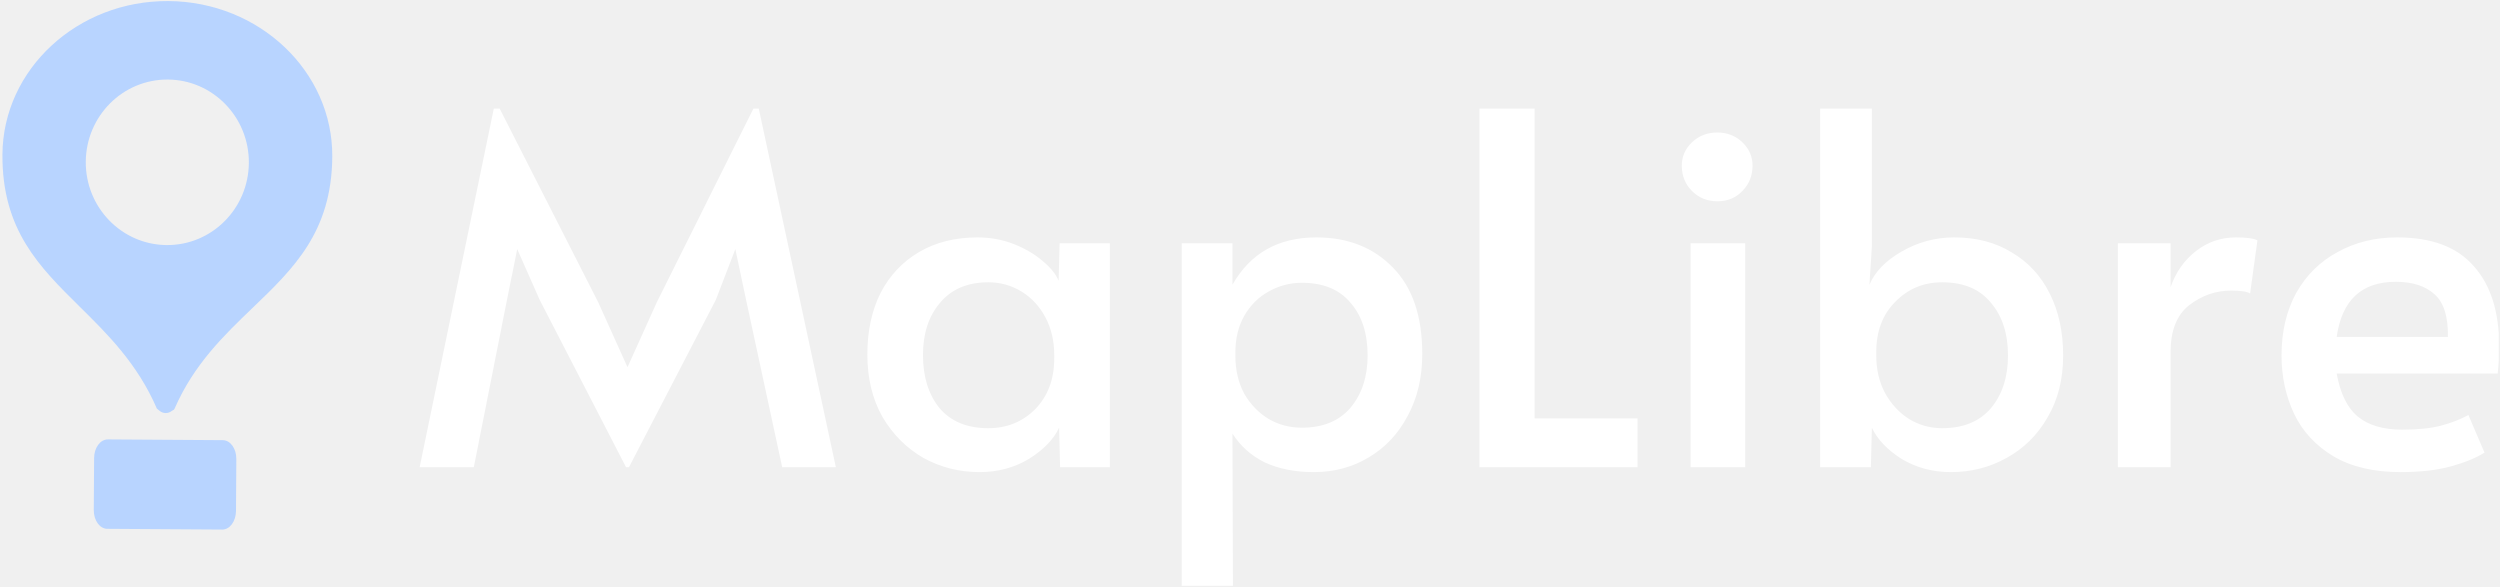
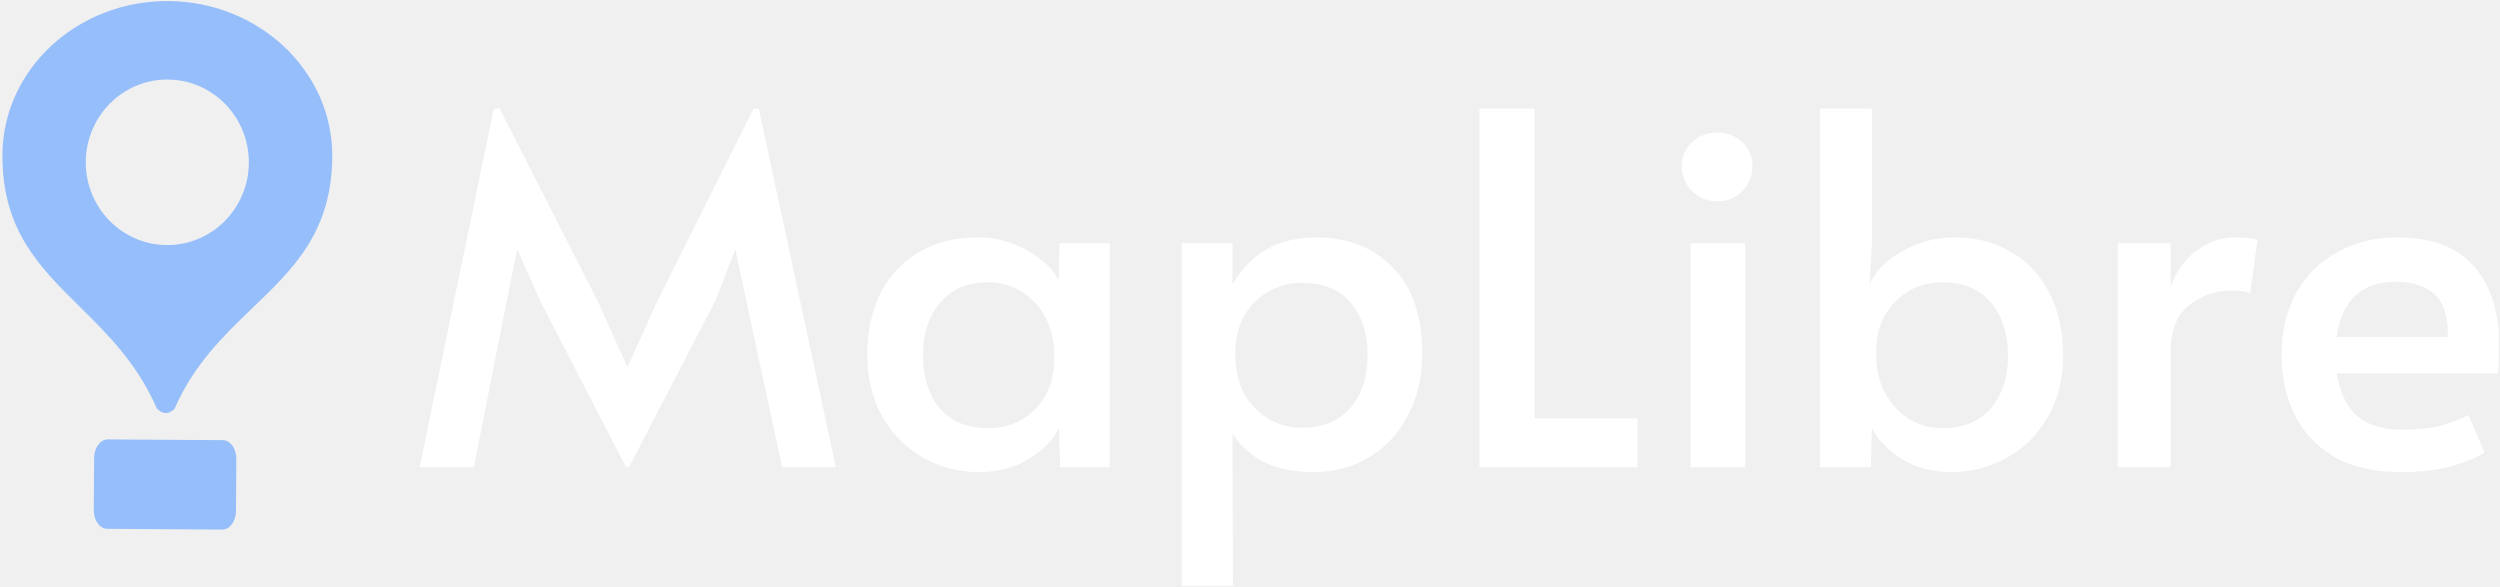
<svg xmlns="http://www.w3.org/2000/svg" width="1356" height="318" fill="none" viewBox="0 0 1356 318">
  <g clip-path="url(#a)">
-     <g clip-path="url(#b)">
-       <path fill="#fff" d="m292.72 162.643-12.175-27.525-5.558 27.525-17.997 90.78h-29.378l40.229-194.529h3.176l53.463 105.072 15.879 35.201 15.88-35.201 52.404-105.072h2.911l41.817 194.529h-29.113l-19.585-90.78-5.823-27.525-10.586 27.525-47.111 90.78h-1.587l-46.846-90.78Zm238.603 93.427c-10.939 0-21.085-2.559-30.436-7.675-9.175-5.294-16.586-12.704-22.232-22.232-5.47-9.705-8.204-20.997-8.204-33.877 0-12.704 2.381-23.82 7.145-33.348 4.941-9.528 11.91-16.939 20.909-22.232 8.999-5.293 19.585-7.94 31.76-7.94 7.057 0 13.674 1.235 19.85 3.705 6.175 2.471 11.38 5.558 15.615 9.264 4.234 3.528 7.058 7.057 8.469 10.586l.529-20.379h27.261v121.481h-26.996l-.529-21.438c-3 6.352-8.47 11.998-16.409 16.939-7.94 4.764-16.851 7.146-26.732 7.146Zm4.764-23.82c10.058 0 18.527-3.441 25.408-10.322 6.881-7.058 10.322-16.233 10.322-27.525v-1.853c0-7.587-1.588-14.38-4.764-20.379-3.176-5.999-7.499-10.675-12.968-14.027-5.47-3.353-11.469-5.029-17.998-5.029-11.292 0-20.026 3.706-26.201 11.116-6.176 7.234-9.264 16.674-9.264 28.319 0 11.822 3 21.438 8.999 28.849 6.175 7.234 14.998 10.851 26.466 10.851Zm104.87-100.308h27.525v22.497c9.704-17.115 24.878-25.673 45.522-25.673 17.115 0 30.966 5.47 41.552 16.409 10.587 10.763 15.88 26.379 15.88 46.846 0 12.704-2.646 23.908-7.94 33.612-5.116 9.705-12.174 17.204-21.173 22.497-8.822 5.293-18.703 7.94-29.642 7.94-10.234 0-19.144-1.765-26.731-5.293-7.411-3.706-13.234-8.911-17.468-15.616l.264 82.576h-27.789V131.942Zm65.107 100.043c11.469 0 20.291-3.617 26.467-10.851 6.175-7.411 9.263-16.85 9.263-28.319 0-11.998-3.088-21.526-9.263-28.584-5.999-7.234-14.822-10.851-26.467-10.851-6.352 0-12.351 1.588-17.997 4.764-5.47 2.999-9.881 7.41-13.233 13.233-3.176 5.646-4.764 12.263-4.764 19.85v1.853c0 7.587 1.588 14.38 4.764 20.379 3.352 5.822 7.763 10.41 13.233 13.762 5.47 3.176 11.469 4.764 17.997 4.764Zm96.4-173.09h29.907v168.062h55.844v26.466h-85.751V58.894Zm114.505 73.047h29.642v121.481h-29.642V131.942Zm14.556-22.761c-5.47 0-10.057-1.853-13.762-5.558-3.706-3.705-5.558-8.293-5.558-13.763 0-4.94 1.852-9.175 5.558-12.704 3.705-3.529 8.292-5.293 13.762-5.293 5.293 0 9.793 1.764 13.498 5.293 3.705 3.53 5.558 7.764 5.558 12.704 0 5.47-1.853 10.058-5.558 13.763-3.529 3.705-8.028 5.558-13.498 5.558ZM1058.18 256.07c-9.89 0-18.8-2.382-26.74-7.146-7.76-4.941-13.14-10.587-16.14-16.939l-.53 21.438h-27.525V58.894h28.055v74.901l-1.32 20.644c3-7.058 8.82-13.057 17.46-17.998 8.83-5.117 18.35-7.675 28.59-7.675 12 0 22.41 2.735 31.23 8.205 9 5.293 15.88 12.792 20.64 22.496 4.77 9.528 7.15 20.644 7.15 33.348 0 12.88-2.82 24.084-8.47 33.612-5.47 9.528-12.88 16.851-22.23 21.968-9.18 5.116-19.23 7.675-30.17 7.675Zm-4.77-23.82c11.47 0 20.29-3.617 26.47-10.851 6.17-7.411 9.26-16.939 9.26-28.584 0-11.822-3.09-21.35-9.26-28.584-6-7.411-14.82-11.116-26.47-11.116-10.06 0-18.52 3.529-25.41 10.587-6.88 6.881-10.32 15.968-10.32 27.26v1.853c0 7.587 1.59 14.38 4.77 20.379 3.35 5.999 7.67 10.675 12.96 14.027 5.47 3.353 11.47 5.029 18 5.029Zm95.33-100.308h28.58v23.82c2.83-8.117 7.41-14.645 13.77-19.585 6.35-4.941 13.58-7.411 21.7-7.411 5.65 0 9.53.529 11.64 1.588l-3.97 28.848c-1.58-1.058-5.02-1.588-10.32-1.588-8.29 0-15.88 2.647-22.76 7.94-6.7 5.294-10.06 13.763-10.06 25.408v62.461h-28.58V131.942Zm153.34 124.128c-14.47 0-26.55-2.823-36.26-8.469-9.7-5.823-16.85-13.498-21.44-23.026-4.58-9.705-6.88-20.291-6.88-31.76 0-12.88 2.65-24.173 7.94-33.877 5.47-9.705 12.97-17.115 22.5-22.232 9.53-5.293 20.29-7.94 32.29-7.94 18.7 0 32.55 5.205 41.55 15.615 9.18 10.234 13.76 24.702 13.76 43.405 0 4.764-.26 9.705-.79 14.822h-87.34c1.94 10.763 5.73 18.526 11.38 23.29 5.82 4.764 13.85 7.146 24.08 7.146 8.47 0 15.44-.706 20.91-2.117 5.47-1.412 10.5-3.353 15.09-5.823l8.73 20.379c-4.41 2.823-10.41 5.293-17.99 7.411-7.59 2.117-16.77 3.176-27.53 3.176Zm25.67-73.312c.18-10.94-2.2-18.615-7.14-23.026-4.94-4.588-12-6.881-21.18-6.881-18.52 0-29.2 9.969-32.02 29.907h60.34Z" />
-       <path fill="#B8D4FF" fill-rule="evenodd" d="M91.32.578C41.994.258 1.624 37.59 1.323 83.793c-.266 40.912 19.964 60.885 41.871 82.513 15.273 15.078 31.36 30.96 41.885 55.302.71.577 1.185.962 1.389 1.144a5.164 5.164 0 0 0 3.398 1.286 5.172 5.172 0 0 0 3.416-1.241c.055-.049.156-.092.28-.145.34-.146.857-.368 1.124-.983 10.49-24.11 26.806-39.778 42.388-54.74 22.189-21.307 42.888-41.184 43.153-81.972C180.528 38.753 140.647.9 91.32.578Zm-.86 132.349c24.424.159 44.356-19.81 44.517-44.602.161-24.792-19.509-45.019-43.934-45.178-24.425-.159-44.356 19.81-44.518 44.602-.161 24.792 19.509 45.019 43.934 45.178Zm-31.97 105.41c-4.075-.026-7.408 4.48-7.445 10.065l-.183 28.269c-.037 5.585 3.237 10.134 7.313 10.161l62.385.406c4.075.026 7.408-4.48 7.444-10.065l.184-28.269c.037-5.585-3.237-10.135-7.313-10.161l-62.385-.406Zm54.01 18.164-45.866-.298-.084 12.871 45.866.298.084-12.871Z" clip-rule="evenodd" />
-       <path fill="#B8D4FF" d="m62.953 251.461 53.027.345-.144 22.163-53.027-.345z" />
-     </g>
+     <path fill="#fff" d="m292.72 162.643-12.175-27.525-5.558 27.525-17.997 90.78h-29.378l40.229-194.529h3.176l53.463 105.072 15.879 35.201 15.88-35.201 52.404-105.072h2.911l41.817 194.529h-29.113l-19.585-90.78-5.823-27.525-10.586 27.525-47.111 90.78h-1.587l-46.846-90.78Zm238.603 93.427c-10.939 0-21.085-2.559-30.436-7.675-9.175-5.294-16.586-12.704-22.232-22.232-5.47-9.705-8.204-20.997-8.204-33.877 0-12.704 2.381-23.82 7.145-33.348 4.941-9.528 11.91-16.939 20.909-22.232 8.999-5.293 19.585-7.94 31.76-7.94 7.057 0 13.674 1.235 19.85 3.705 6.175 2.471 11.38 5.558 15.615 9.264 4.234 3.528 7.058 7.057 8.469 10.586l.529-20.379h27.261v121.481h-26.996l-.529-21.438c-3 6.352-8.47 11.998-16.409 16.939-7.94 4.764-16.851 7.146-26.732 7.146Zm4.764-23.82c10.058 0 18.527-3.441 25.408-10.322 6.881-7.058 10.322-16.233 10.322-27.525v-1.853c0-7.587-1.588-14.38-4.764-20.379-3.176-5.999-7.499-10.675-12.968-14.027-5.47-3.353-11.469-5.029-17.998-5.029-11.292 0-20.026 3.706-26.201 11.116-6.176 7.234-9.264 16.674-9.264 28.319 0 11.822 3 21.438 8.999 28.849 6.175 7.234 14.998 10.851 26.466 10.851Zm104.87-100.308h27.525v22.497c9.704-17.115 24.878-25.673 45.522-25.673 17.115 0 30.966 5.47 41.552 16.409 10.587 10.763 15.88 26.379 15.88 46.846 0 12.704-2.646 23.908-7.94 33.612-5.116 9.705-12.174 17.204-21.173 22.497-8.822 5.293-18.703 7.94-29.642 7.94-10.234 0-19.144-1.765-26.731-5.293-7.411-3.706-13.234-8.911-17.468-15.616l.264 82.576h-27.789V131.942Zm65.107 100.043c11.469 0 20.291-3.617 26.467-10.851 6.175-7.411 9.263-16.85 9.263-28.319 0-11.998-3.088-21.526-9.263-28.584-5.999-7.234-14.822-10.851-26.467-10.851-6.352 0-12.351 1.588-17.997 4.764-5.47 2.999-9.881 7.41-13.233 13.233-3.176 5.646-4.764 12.263-4.764 19.85v1.853c0 7.587 1.588 14.38 4.764 20.379 3.352 5.822 7.763 10.41 13.233 13.762 5.47 3.176 11.469 4.764 17.997 4.764Zm96.4-173.09h29.907v168.062h55.844v26.466h-85.751V58.894Zm114.505 73.047h29.642v121.481h-29.642V131.942Zm14.556-22.761c-5.47 0-10.057-1.853-13.762-5.558-3.706-3.705-5.558-8.293-5.558-13.763 0-4.94 1.852-9.175 5.558-12.704 3.705-3.529 8.292-5.293 13.762-5.293 5.293 0 9.793 1.764 13.498 5.293 3.705 3.53 5.558 7.764 5.558 12.704 0 5.47-1.853 10.058-5.558 13.763-3.529 3.705-8.028 5.558-13.498 5.558ZM1058.18 256.07c-9.89 0-18.8-2.382-26.74-7.146-7.76-4.941-13.14-10.587-16.14-16.939l-.53 21.438h-27.525V58.894h28.055v74.901l-1.32 20.644c3-7.058 8.82-13.057 17.46-17.998 8.83-5.117 18.35-7.675 28.59-7.675 12 0 22.41 2.735 31.23 8.205 9 5.293 15.88 12.792 20.64 22.496 4.77 9.528 7.15 20.644 7.15 33.348 0 12.88-2.82 24.084-8.47 33.612-5.47 9.528-12.88 16.851-22.23 21.968-9.18 5.116-19.23 7.675-30.17 7.675Zm-4.77-23.82c11.47 0 20.29-3.617 26.47-10.851 6.17-7.411 9.26-16.939 9.26-28.584 0-11.822-3.09-21.35-9.26-28.584-6-7.411-14.82-11.116-26.47-11.116-10.06 0-18.52 3.529-25.41 10.587-6.88 6.881-10.32 15.968-10.32 27.26v1.853c0 7.587 1.59 14.38 4.77 20.379 3.35 5.999 7.67 10.675 12.96 14.027 5.47 3.353 11.47 5.029 18 5.029Zm95.33-100.308h28.58v23.82c2.83-8.117 7.41-14.645 13.77-19.585 6.35-4.941 13.58-7.411 21.7-7.411 5.65 0 9.53.529 11.64 1.588l-3.97 28.848c-1.58-1.058-5.02-1.588-10.32-1.588-8.29 0-15.88 2.647-22.76 7.94-6.7 5.294-10.06 13.763-10.06 25.408v62.461h-28.58V131.942Zm153.34 124.128c-14.47 0-26.55-2.823-36.26-8.469-9.7-5.823-16.85-13.498-21.44-23.026-4.58-9.705-6.88-20.291-6.88-31.76 0-12.88 2.65-24.173 7.94-33.877 5.47-9.705 12.97-17.115 22.5-22.232 9.53-5.293 20.29-7.94 32.29-7.94 18.7 0 32.55 5.205 41.55 15.615 9.18 10.234 13.76 24.702 13.76 43.405 0 4.764-.26 9.705-.79 14.821h-87.34c1.94 10.764 5.73 18.527 11.38 23.291 5.82 4.764 13.85 7.146 24.08 7.146 8.47 0 15.44-.706 20.91-2.117 5.47-1.412 10.5-3.353 15.09-5.823l8.73 20.379c-4.41 2.823-10.41 5.293-17.99 7.411-7.59 2.117-16.77 3.176-27.53 3.176Zm25.67-73.312c.18-10.94-2.2-18.615-7.14-23.026-4.94-4.588-12-6.881-21.18-6.881-18.52 0-29.2 9.969-32.02 29.907h60.34Z" />
+     <path fill="#95BEFA" fill-rule="evenodd" d="M91.32.578C41.994.258 1.624 37.59 1.323 83.793c-.266 40.912 19.964 60.885 41.871 82.513 15.273 15.078 31.36 30.96 41.885 55.302.71.577 1.185.962 1.389 1.144a5.164 5.164 0 0 0 3.398 1.286 5.172 5.172 0 0 0 3.416-1.241c.055-.049.156-.092.28-.145.34-.146.857-.368 1.124-.983 10.49-24.11 26.806-39.778 42.388-54.74 22.189-21.307 42.888-41.184 43.153-81.972C180.528 38.753 140.647.9 91.32.578Zm-.86 132.349c24.424.159 44.356-19.81 44.517-44.602.161-24.792-19.509-45.019-43.934-45.178-24.425-.159-44.356 19.81-44.518 44.602-.161 24.792 19.509 45.019 43.934 45.178Zm-31.97 105.41c-4.075-.026-7.408 4.48-7.445 10.065l-.183 28.269c-.037 5.585 3.237 10.134 7.313 10.161l62.385.406c4.075.026 7.408-4.48 7.444-10.065l.184-28.269c.037-5.585-3.237-10.135-7.313-10.161l-62.385-.406Zm54.01 18.164-45.866-.298-.084 12.871 45.866.298.084-12.871Z" clip-rule="evenodd" />
+     <path fill="#95BEFA" d="m62.953 251.461 53.027.345-.144 22.163-53.027-.345z" />
  </g>
  <defs>
    <clipPath id="a">
-       <path fill="#fff" d="M0 0h1356v318H0z" />
-     </clipPath>
-     <clipPath id="b">
      <path fill="#fff" d="M0 0h1355.33v317.795H0z" />
    </clipPath>
  </defs>
</svg>
